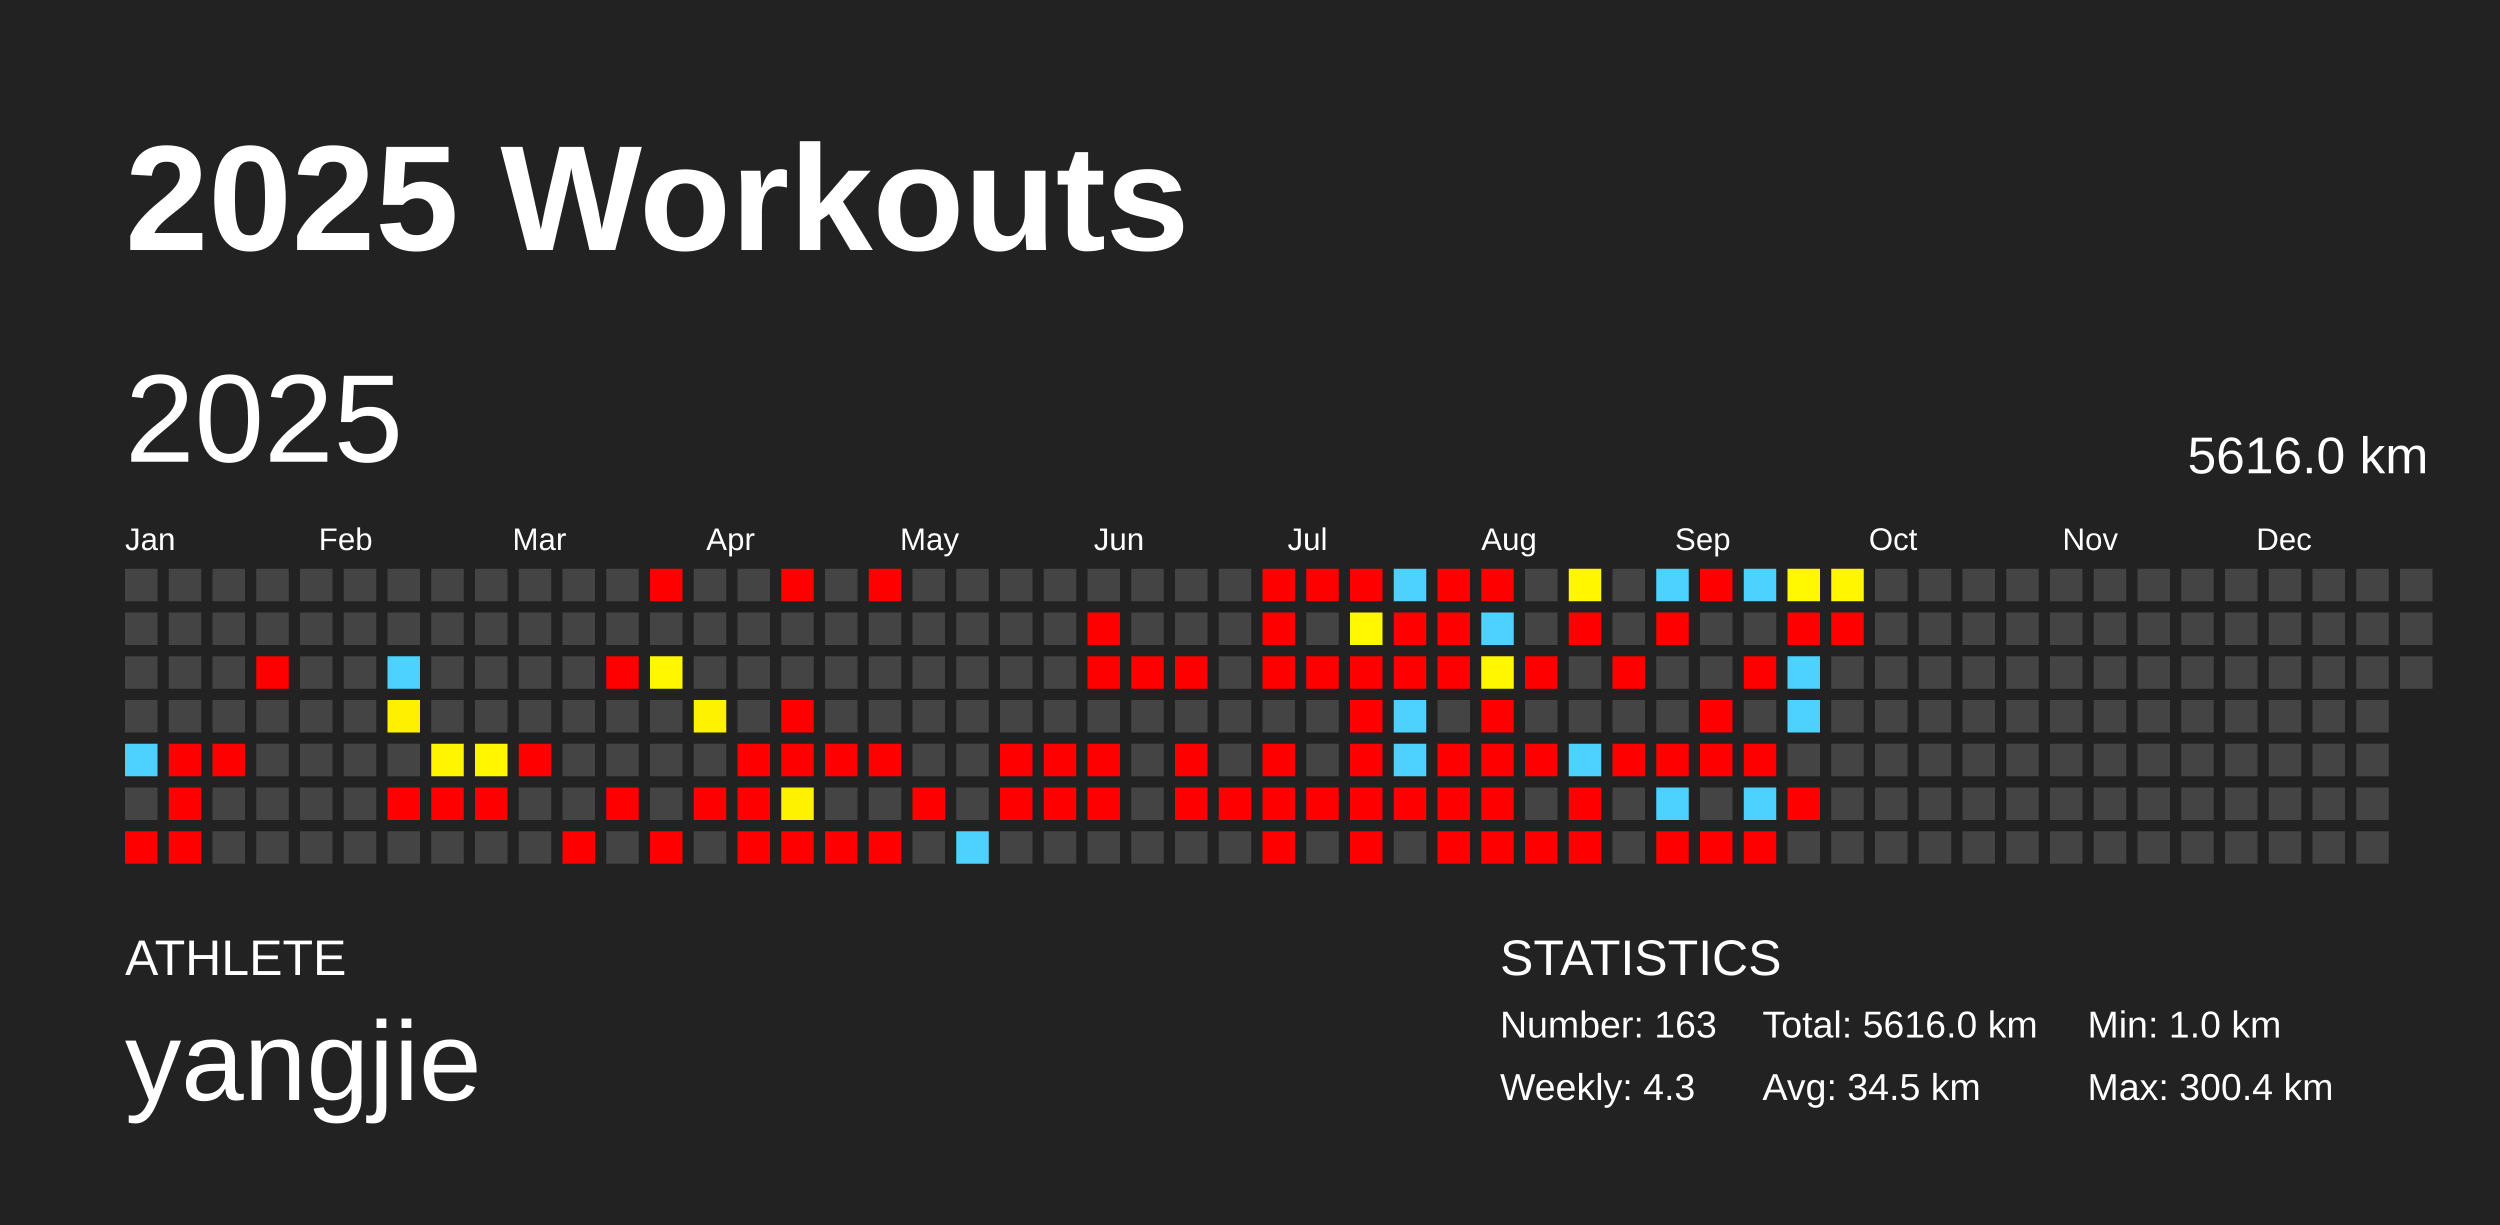
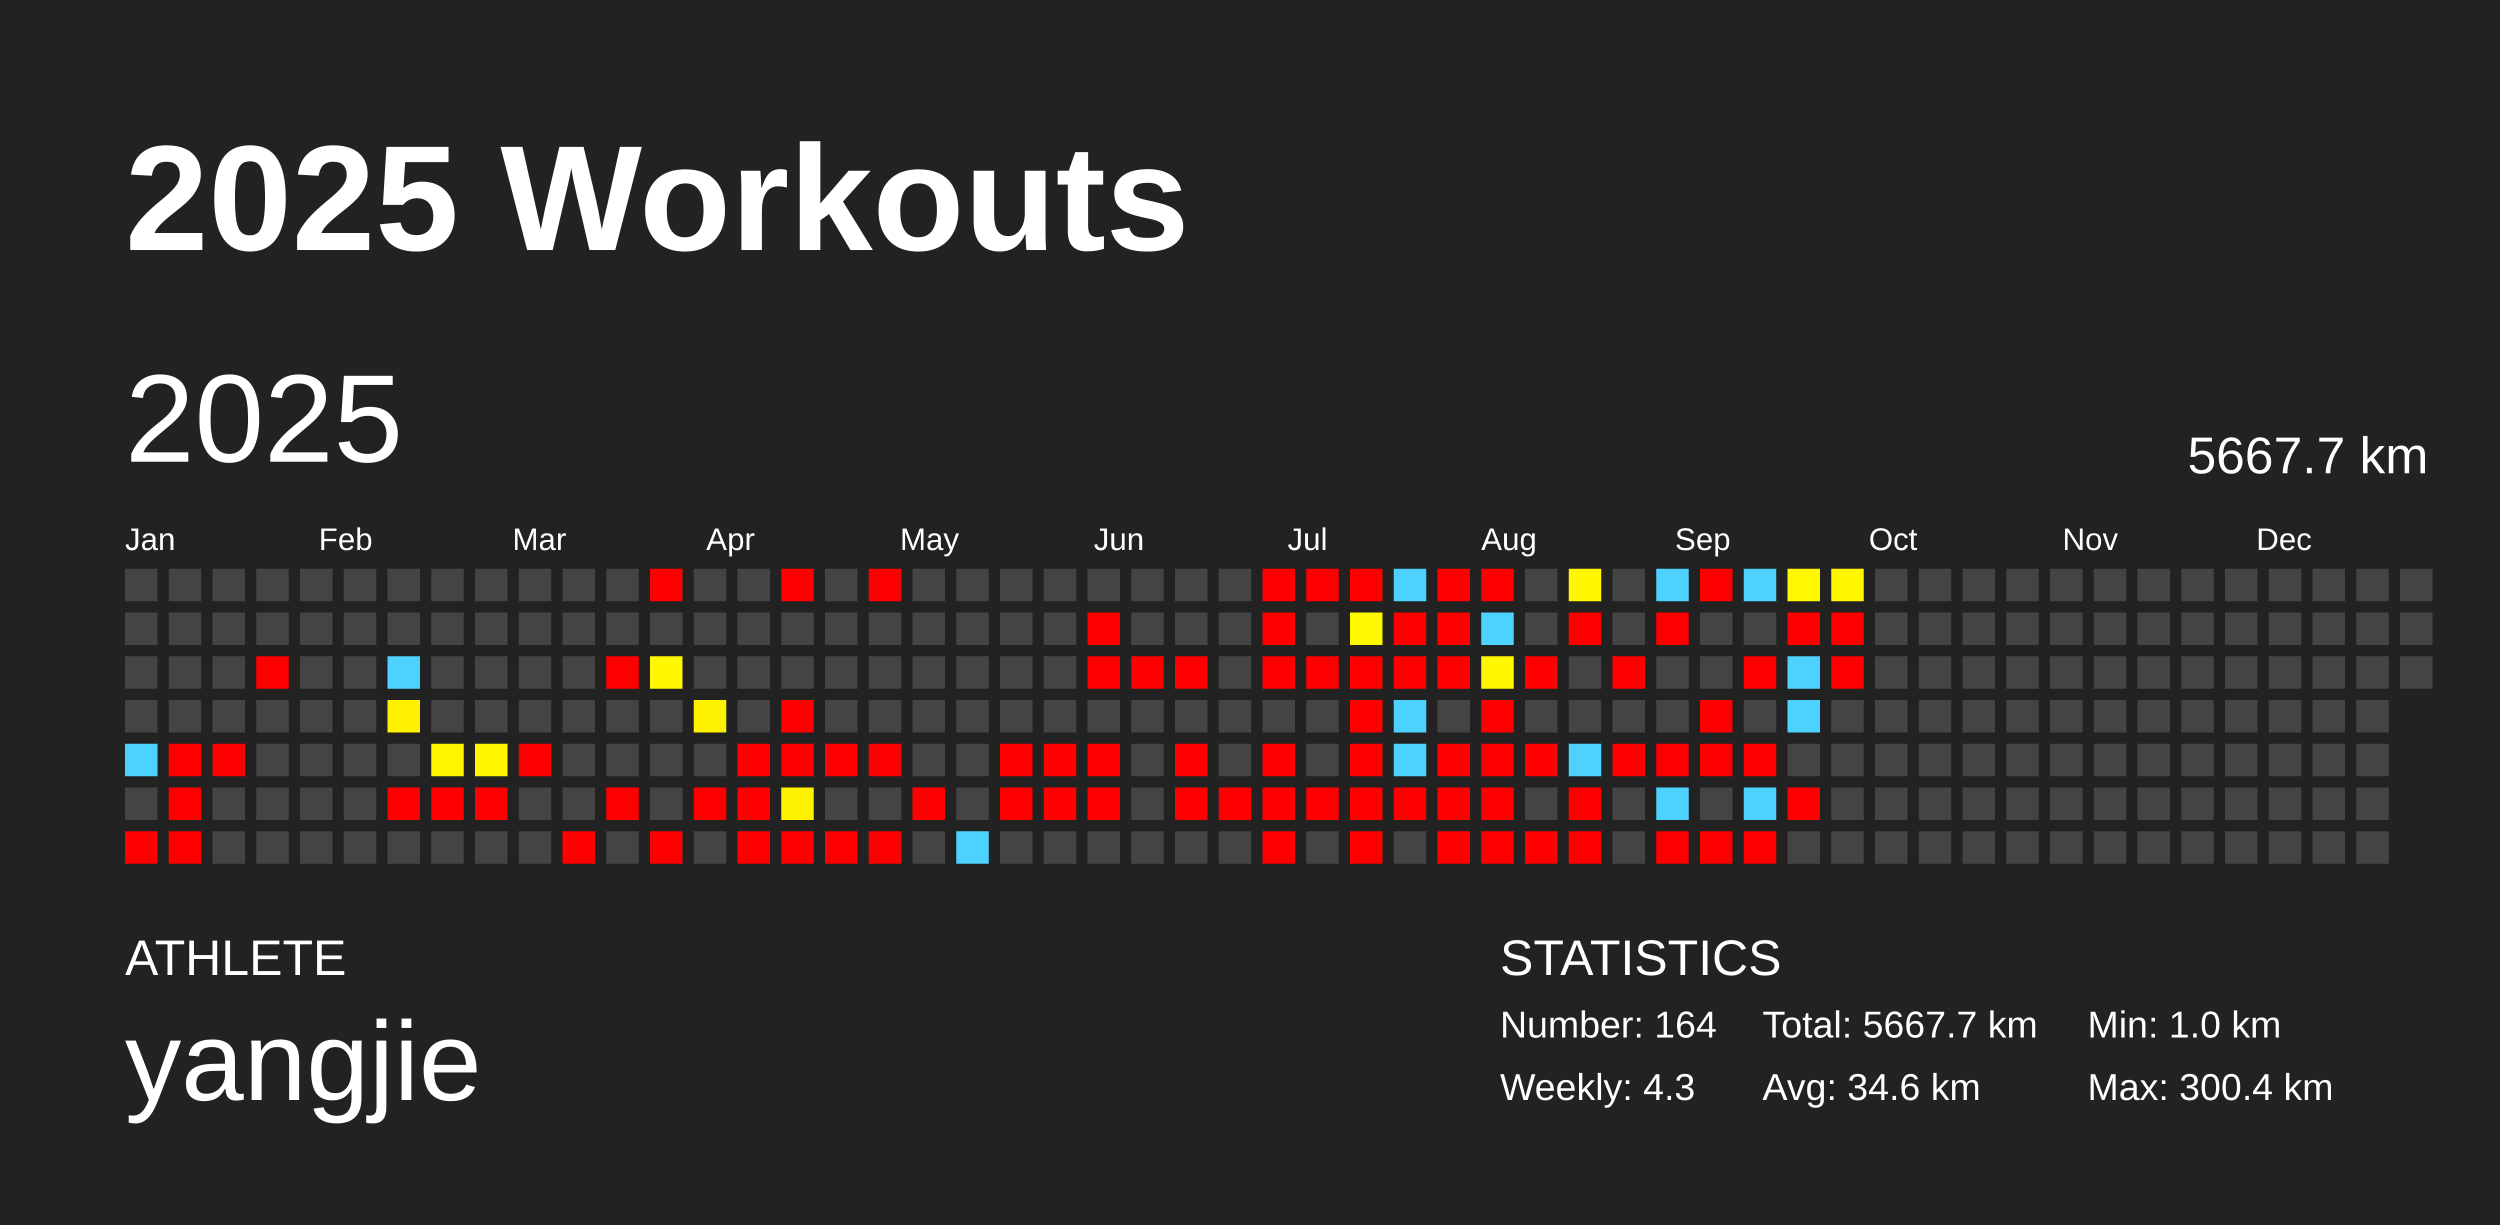
<svg xmlns="http://www.w3.org/2000/svg" baseProfile="full" height="98mm" version="1.1" viewBox="0,0,200,98" width="200mm">
  <defs />
  <rect fill="#222222" height="98" width="200" x="0" y="0" />
  <text fill="#FFFFFF" style="font-size:12px; font-family:Arial; font-weight:bold;" x="10" y="20">2025 Workouts</text>
  <text fill="#FFFFFF" style="font-size:4px; font-family:Arial" x="10" y="78">ATHLETE</text>
  <text fill="#FFFFFF" style="font-size:9px; font-family:Arial" x="10" y="88">yangjie</text>
  <text fill="#FFFFFF" style="font-size:4px; font-family:Arial" x="120" y="78">STATISTICS</text>
-   <text fill="#FFFFFF" style="font-size:3px; font-family:Arial" x="120" y="83">Number: 163</text>
+   <text fill="#FFFFFF" style="font-size:3px; font-family:Arial" x="120" y="83">Number: 164</text>
  <text fill="#FFFFFF" style="font-size:3px; font-family:Arial" x="120" y="88">Weekly: 4.3</text>
-   <text fill="#FFFFFF" style="font-size:3px; font-family:Arial" x="141" y="83">Total: 5616.0 km</text>
-   <text fill="#FFFFFF" style="font-size:3px; font-family:Arial" x="141" y="88">Avg: 34.5 km</text>
+   <text fill="#FFFFFF" style="font-size:3px; font-family:Arial" x="141" y="83">Total: 5667.7 km</text>
+   <text fill="#FFFFFF" style="font-size:3px; font-family:Arial" x="141" y="88">Avg: 34.6 km</text>
  <text fill="#FFFFFF" style="font-size:3px; font-family:Arial" x="167" y="83">Min: 1.0 km</text>
  <text fill="#FFFFFF" style="font-size:3px; font-family:Arial" x="167" y="88">Max: 300.4 km</text>
  <text dominant-baseline="hanging" fill="#FFFFFF" style="font-size:10.0px; font-family:Arial;" x="10" y="30">2025</text>
-   <text dominant-baseline="hanging" fill="#FFFFFF" style="font-size:4.125px; font-family:Arial;" x="175" y="35">5616.0 km</text>
+   <text dominant-baseline="hanging" fill="#FFFFFF" style="font-size:4.125px; font-family:Arial;" x="175" y="35">5667.7 km</text>
  <text fill="#FFFFFF" style="font-size:2.5px; font-family:Arial" x="10.0" y="44">Jan</text>
  <text fill="#FFFFFF" style="font-size:2.5px; font-family:Arial" x="25.5" y="44">Feb</text>
  <text fill="#FFFFFF" style="font-size:2.5px; font-family:Arial" x="41.0" y="44">Mar</text>
  <text fill="#FFFFFF" style="font-size:2.5px; font-family:Arial" x="56.5" y="44">Apr</text>
  <text fill="#FFFFFF" style="font-size:2.5px; font-family:Arial" x="72.0" y="44">May</text>
  <text fill="#FFFFFF" style="font-size:2.5px; font-family:Arial" x="87.5" y="44">Jun</text>
  <text fill="#FFFFFF" style="font-size:2.5px; font-family:Arial" x="103.0" y="44">Jul</text>
  <text fill="#FFFFFF" style="font-size:2.5px; font-family:Arial" x="118.5" y="44">Aug</text>
  <text fill="#FFFFFF" style="font-size:2.5px; font-family:Arial" x="134.0" y="44">Sep</text>
  <text fill="#FFFFFF" style="font-size:2.5px; font-family:Arial" x="149.5" y="44">Oct</text>
  <text fill="#FFFFFF" style="font-size:2.5px; font-family:Arial" x="165.0" y="44">Nov</text>
  <text fill="#FFFFFF" style="font-size:2.5px; font-family:Arial" x="180.5" y="44">Dec</text>
  <rect fill="#444444" height="2.6" width="2.6" x="10.0" y="45.5" />
  <rect fill="#444444" height="2.6" width="2.6" x="10.0" y="49.0" />
  <rect fill="#444444" height="2.6" width="2.6" x="10.0" y="52.5" />
  <rect fill="#444444" height="2.6" width="2.6" x="10.0" y="56.0" />
  <rect fill="#4dd2ff" height="2.6" width="2.6" x="10.0" y="59.5" />
  <rect fill="#444444" height="2.6" width="2.6" x="10.0" y="63.0" />
  <rect fill="red" height="2.6" width="2.6" x="10.0" y="66.5" />
  <rect fill="#444444" height="2.6" width="2.6" x="13.5" y="45.5" />
  <rect fill="#444444" height="2.6" width="2.6" x="13.5" y="49.0" />
  <rect fill="#444444" height="2.6" width="2.6" x="13.5" y="52.5" />
  <rect fill="#444444" height="2.6" width="2.6" x="13.5" y="56.0" />
  <rect fill="red" height="2.6" width="2.6" x="13.5" y="59.5" />
  <rect fill="red" height="2.6" width="2.6" x="13.5" y="63.0" />
  <rect fill="red" height="2.6" width="2.6" x="13.5" y="66.5" />
  <rect fill="#444444" height="2.6" width="2.6" x="17.0" y="45.5" />
  <rect fill="#444444" height="2.6" width="2.6" x="17.0" y="49.0" />
  <rect fill="#444444" height="2.6" width="2.6" x="17.0" y="52.5" />
  <rect fill="#444444" height="2.6" width="2.6" x="17.0" y="56.0" />
  <rect fill="red" height="2.6" width="2.6" x="17.0" y="59.5" />
  <rect fill="#444444" height="2.6" width="2.6" x="17.0" y="63.0" />
  <rect fill="#444444" height="2.6" width="2.6" x="17.0" y="66.5" />
  <rect fill="#444444" height="2.6" width="2.6" x="20.5" y="45.5" />
  <rect fill="#444444" height="2.6" width="2.6" x="20.5" y="49.0" />
  <rect fill="red" height="2.6" width="2.6" x="20.5" y="52.5" />
  <rect fill="#444444" height="2.6" width="2.6" x="20.5" y="56.0" />
  <rect fill="#444444" height="2.6" width="2.6" x="20.5" y="59.5" />
  <rect fill="#444444" height="2.6" width="2.6" x="20.5" y="63.0" />
  <rect fill="#444444" height="2.6" width="2.6" x="20.5" y="66.5" />
  <rect fill="#444444" height="2.6" width="2.6" x="24.0" y="45.5" />
  <rect fill="#444444" height="2.6" width="2.6" x="24.0" y="49.0" />
  <rect fill="#444444" height="2.6" width="2.6" x="24.0" y="52.5" />
  <rect fill="#444444" height="2.6" width="2.6" x="24.0" y="56.0" />
  <rect fill="#444444" height="2.6" width="2.6" x="24.0" y="59.5" />
  <rect fill="#444444" height="2.6" width="2.6" x="24.0" y="63.0" />
  <rect fill="#444444" height="2.6" width="2.6" x="24.0" y="66.5" />
  <rect fill="#444444" height="2.6" width="2.6" x="27.5" y="45.5" />
  <rect fill="#444444" height="2.6" width="2.6" x="27.5" y="49.0" />
  <rect fill="#444444" height="2.6" width="2.6" x="27.5" y="52.5" />
  <rect fill="#444444" height="2.6" width="2.6" x="27.5" y="56.0" />
  <rect fill="#444444" height="2.6" width="2.6" x="27.5" y="59.5" />
  <rect fill="#444444" height="2.6" width="2.6" x="27.5" y="63.0" />
  <rect fill="#444444" height="2.6" width="2.6" x="27.5" y="66.5" />
  <rect fill="#444444" height="2.6" width="2.6" x="31.0" y="45.5" />
  <rect fill="#444444" height="2.6" width="2.6" x="31.0" y="49.0" />
  <rect fill="#4dd2ff" height="2.6" width="2.6" x="31.0" y="52.5" />
  <rect fill="#fff000" height="2.6" width="2.6" x="31.0" y="56.0" />
  <rect fill="#444444" height="2.6" width="2.6" x="31.0" y="59.5" />
  <rect fill="red" height="2.6" width="2.6" x="31.0" y="63.0" />
  <rect fill="#444444" height="2.6" width="2.6" x="31.0" y="66.5" />
  <rect fill="#444444" height="2.6" width="2.6" x="34.5" y="45.5" />
  <rect fill="#444444" height="2.6" width="2.6" x="34.5" y="49.0" />
  <rect fill="#444444" height="2.6" width="2.6" x="34.5" y="52.5" />
  <rect fill="#444444" height="2.6" width="2.6" x="34.5" y="56.0" />
  <rect fill="#fff500" height="2.6" width="2.6" x="34.5" y="59.5" />
  <rect fill="red" height="2.6" width="2.6" x="34.5" y="63.0" />
  <rect fill="#444444" height="2.6" width="2.6" x="34.5" y="66.5" />
  <rect fill="#444444" height="2.6" width="2.6" x="38.0" y="45.5" />
  <rect fill="#444444" height="2.6" width="2.6" x="38.0" y="49.0" />
  <rect fill="#444444" height="2.6" width="2.6" x="38.0" y="52.5" />
  <rect fill="#444444" height="2.6" width="2.6" x="38.0" y="56.0" />
  <rect fill="#fff600" height="2.6" width="2.6" x="38.0" y="59.5" />
  <rect fill="red" height="2.6" width="2.6" x="38.0" y="63.0" />
  <rect fill="#444444" height="2.6" width="2.6" x="38.0" y="66.5" />
  <rect fill="#444444" height="2.6" width="2.6" x="41.5" y="45.5" />
  <rect fill="#444444" height="2.6" width="2.6" x="41.5" y="49.0" />
  <rect fill="#444444" height="2.6" width="2.6" x="41.5" y="52.5" />
  <rect fill="#444444" height="2.6" width="2.6" x="41.5" y="56.0" />
  <rect fill="red" height="2.6" width="2.6" x="41.5" y="59.5" />
  <rect fill="#444444" height="2.6" width="2.6" x="41.5" y="63.0" />
  <rect fill="#444444" height="2.6" width="2.6" x="41.5" y="66.5" />
  <rect fill="#444444" height="2.6" width="2.6" x="45.0" y="45.5" />
  <rect fill="#444444" height="2.6" width="2.6" x="45.0" y="49.0" />
  <rect fill="#444444" height="2.6" width="2.6" x="45.0" y="52.5" />
  <rect fill="#444444" height="2.6" width="2.6" x="45.0" y="56.0" />
  <rect fill="#444444" height="2.6" width="2.6" x="45.0" y="59.5" />
  <rect fill="#444444" height="2.6" width="2.6" x="45.0" y="63.0" />
  <rect fill="red" height="2.6" width="2.6" x="45.0" y="66.5" />
  <rect fill="#444444" height="2.6" width="2.6" x="48.5" y="45.5" />
  <rect fill="#444444" height="2.6" width="2.6" x="48.5" y="49.0" />
  <rect fill="red" height="2.6" width="2.6" x="48.5" y="52.5" />
  <rect fill="#444444" height="2.6" width="2.6" x="48.5" y="56.0" />
  <rect fill="#444444" height="2.6" width="2.6" x="48.5" y="59.5" />
  <rect fill="red" height="2.6" width="2.6" x="48.5" y="63.0" />
  <rect fill="#444444" height="2.6" width="2.6" x="48.5" y="66.5" />
  <rect fill="red" height="2.6" width="2.6" x="52.0" y="45.5" />
  <rect fill="#444444" height="2.6" width="2.6" x="52.0" y="49.0" />
  <rect fill="#fff700" height="2.6" width="2.6" x="52.0" y="52.5" />
  <rect fill="#444444" height="2.6" width="2.6" x="52.0" y="56.0" />
  <rect fill="#444444" height="2.6" width="2.6" x="52.0" y="59.5" />
  <rect fill="#444444" height="2.6" width="2.6" x="52.0" y="63.0" />
  <rect fill="red" height="2.6" width="2.6" x="52.0" y="66.5" />
  <rect fill="#444444" height="2.6" width="2.6" x="55.5" y="45.5" />
  <rect fill="#444444" height="2.6" width="2.6" x="55.5" y="49.0" />
  <rect fill="#444444" height="2.6" width="2.6" x="55.5" y="52.5" />
  <rect fill="#fff200" height="2.6" width="2.6" x="55.5" y="56.0" />
  <rect fill="#444444" height="2.6" width="2.6" x="55.5" y="59.5" />
  <rect fill="red" height="2.6" width="2.6" x="55.5" y="63.0" />
  <rect fill="#444444" height="2.6" width="2.6" x="55.5" y="66.5" />
  <rect fill="#444444" height="2.6" width="2.6" x="59.0" y="45.5" />
  <rect fill="#444444" height="2.6" width="2.6" x="59.0" y="49.0" />
  <rect fill="#444444" height="2.6" width="2.6" x="59.0" y="52.5" />
  <rect fill="#444444" height="2.6" width="2.6" x="59.0" y="56.0" />
  <rect fill="red" height="2.6" width="2.6" x="59.0" y="59.5" />
  <rect fill="red" height="2.6" width="2.6" x="59.0" y="63.0" />
  <rect fill="red" height="2.6" width="2.6" x="59.0" y="66.5" />
  <rect fill="red" height="2.6" width="2.6" x="62.5" y="45.5" />
  <rect fill="#444444" height="2.6" width="2.6" x="62.5" y="49.0" />
  <rect fill="#444444" height="2.6" width="2.6" x="62.5" y="52.5" />
  <rect fill="red" height="2.6" width="2.6" x="62.5" y="56.0" />
  <rect fill="red" height="2.6" width="2.6" x="62.5" y="59.5" />
  <rect fill="#fff200" height="2.6" width="2.6" x="62.5" y="63.0" />
  <rect fill="red" height="2.6" width="2.6" x="62.5" y="66.5" />
  <rect fill="#444444" height="2.6" width="2.6" x="66.0" y="45.5" />
  <rect fill="#444444" height="2.6" width="2.6" x="66.0" y="49.0" />
  <rect fill="#444444" height="2.6" width="2.6" x="66.0" y="52.5" />
  <rect fill="#444444" height="2.6" width="2.6" x="66.0" y="56.0" />
  <rect fill="red" height="2.6" width="2.6" x="66.0" y="59.5" />
  <rect fill="#444444" height="2.6" width="2.6" x="66.0" y="63.0" />
  <rect fill="red" height="2.6" width="2.6" x="66.0" y="66.5" />
  <rect fill="red" height="2.6" width="2.6" x="69.5" y="45.5" />
  <rect fill="#444444" height="2.6" width="2.6" x="69.5" y="49.0" />
  <rect fill="#444444" height="2.6" width="2.6" x="69.5" y="52.5" />
  <rect fill="#444444" height="2.6" width="2.6" x="69.5" y="56.0" />
  <rect fill="red" height="2.6" width="2.6" x="69.5" y="59.5" />
  <rect fill="#444444" height="2.6" width="2.6" x="69.5" y="63.0" />
  <rect fill="red" height="2.6" width="2.6" x="69.5" y="66.5" />
  <rect fill="#444444" height="2.6" width="2.6" x="73.0" y="45.5" />
  <rect fill="#444444" height="2.6" width="2.6" x="73.0" y="49.0" />
  <rect fill="#444444" height="2.6" width="2.6" x="73.0" y="52.5" />
  <rect fill="#444444" height="2.6" width="2.6" x="73.0" y="56.0" />
  <rect fill="#444444" height="2.6" width="2.6" x="73.0" y="59.5" />
  <rect fill="red" height="2.6" width="2.6" x="73.0" y="63.0" />
  <rect fill="#444444" height="2.6" width="2.6" x="73.0" y="66.5" />
  <rect fill="#444444" height="2.6" width="2.6" x="76.5" y="45.5" />
  <rect fill="#444444" height="2.6" width="2.6" x="76.5" y="49.0" />
  <rect fill="#444444" height="2.6" width="2.6" x="76.5" y="52.5" />
  <rect fill="#444444" height="2.6" width="2.6" x="76.5" y="56.0" />
  <rect fill="#444444" height="2.6" width="2.6" x="76.5" y="59.5" />
  <rect fill="#444444" height="2.6" width="2.6" x="76.5" y="63.0" />
  <rect fill="#4dd2ff" height="2.6" width="2.6" x="76.5" y="66.5" />
  <rect fill="#444444" height="2.6" width="2.6" x="80.0" y="45.5" />
  <rect fill="#444444" height="2.6" width="2.6" x="80.0" y="49.0" />
  <rect fill="#444444" height="2.6" width="2.6" x="80.0" y="52.5" />
  <rect fill="#444444" height="2.6" width="2.6" x="80.0" y="56.0" />
  <rect fill="red" height="2.6" width="2.6" x="80.0" y="59.5" />
  <rect fill="red" height="2.6" width="2.6" x="80.0" y="63.0" />
  <rect fill="#444444" height="2.6" width="2.6" x="80.0" y="66.5" />
  <rect fill="#444444" height="2.6" width="2.6" x="83.5" y="45.5" />
  <rect fill="#444444" height="2.6" width="2.6" x="83.5" y="49.0" />
  <rect fill="#444444" height="2.6" width="2.6" x="83.5" y="52.5" />
  <rect fill="#444444" height="2.6" width="2.6" x="83.5" y="56.0" />
  <rect fill="red" height="2.6" width="2.6" x="83.5" y="59.5" />
  <rect fill="red" height="2.6" width="2.6" x="83.5" y="63.0" />
  <rect fill="#444444" height="2.6" width="2.6" x="83.5" y="66.5" />
  <rect fill="#444444" height="2.6" width="2.6" x="87.0" y="45.5" />
  <rect fill="red" height="2.6" width="2.6" x="87.0" y="49.0" />
  <rect fill="red" height="2.6" width="2.6" x="87.0" y="52.5" />
  <rect fill="#444444" height="2.6" width="2.6" x="87.0" y="56.0" />
  <rect fill="red" height="2.6" width="2.6" x="87.0" y="59.5" />
  <rect fill="red" height="2.6" width="2.6" x="87.0" y="63.0" />
  <rect fill="#444444" height="2.6" width="2.6" x="87.0" y="66.5" />
  <rect fill="#444444" height="2.6" width="2.6" x="90.5" y="45.5" />
  <rect fill="#444444" height="2.6" width="2.6" x="90.5" y="49.0" />
  <rect fill="red" height="2.6" width="2.6" x="90.5" y="52.5" />
  <rect fill="#444444" height="2.6" width="2.6" x="90.5" y="56.0" />
  <rect fill="#444444" height="2.6" width="2.6" x="90.5" y="59.5" />
  <rect fill="#444444" height="2.6" width="2.6" x="90.5" y="63.0" />
  <rect fill="#444444" height="2.6" width="2.6" x="90.5" y="66.5" />
  <rect fill="#444444" height="2.6" width="2.6" x="94.0" y="45.5" />
  <rect fill="#444444" height="2.6" width="2.6" x="94.0" y="49.0" />
  <rect fill="red" height="2.6" width="2.6" x="94.0" y="52.5" />
  <rect fill="#444444" height="2.6" width="2.6" x="94.0" y="56.0" />
  <rect fill="red" height="2.6" width="2.6" x="94.0" y="59.5" />
  <rect fill="red" height="2.6" width="2.6" x="94.0" y="63.0" />
  <rect fill="#444444" height="2.6" width="2.6" x="94.0" y="66.5" />
  <rect fill="#444444" height="2.6" width="2.6" x="97.5" y="45.5" />
  <rect fill="#444444" height="2.6" width="2.6" x="97.5" y="49.0" />
  <rect fill="#444444" height="2.6" width="2.6" x="97.5" y="52.5" />
  <rect fill="#444444" height="2.6" width="2.6" x="97.5" y="56.0" />
  <rect fill="#444444" height="2.6" width="2.6" x="97.5" y="59.5" />
  <rect fill="red" height="2.6" width="2.6" x="97.5" y="63.0" />
  <rect fill="#444444" height="2.6" width="2.6" x="97.5" y="66.5" />
  <rect fill="red" height="2.6" width="2.6" x="101.0" y="45.5" />
  <rect fill="red" height="2.6" width="2.6" x="101.0" y="49.0" />
  <rect fill="red" height="2.6" width="2.6" x="101.0" y="52.5" />
  <rect fill="#444444" height="2.6" width="2.6" x="101.0" y="56.0" />
  <rect fill="red" height="2.6" width="2.6" x="101.0" y="59.5" />
  <rect fill="red" height="2.6" width="2.6" x="101.0" y="63.0" />
  <rect fill="red" height="2.6" width="2.6" x="101.0" y="66.5" />
  <rect fill="red" height="2.6" width="2.6" x="104.5" y="45.5" />
  <rect fill="#444444" height="2.6" width="2.6" x="104.5" y="49.0" />
  <rect fill="red" height="2.6" width="2.6" x="104.5" y="52.5" />
  <rect fill="#444444" height="2.6" width="2.6" x="104.5" y="56.0" />
  <rect fill="#444444" height="2.6" width="2.6" x="104.5" y="59.5" />
  <rect fill="red" height="2.6" width="2.6" x="104.5" y="63.0" />
  <rect fill="#444444" height="2.6" width="2.6" x="104.5" y="66.5" />
  <rect fill="red" height="2.6" width="2.6" x="108.0" y="45.5" />
  <rect fill="#fff800" height="2.6" width="2.6" x="108.0" y="49.0" />
  <rect fill="red" height="2.6" width="2.6" x="108.0" y="52.5" />
  <rect fill="red" height="2.6" width="2.6" x="108.0" y="56.0" />
  <rect fill="red" height="2.6" width="2.6" x="108.0" y="59.5" />
  <rect fill="red" height="2.6" width="2.6" x="108.0" y="63.0" />
  <rect fill="red" height="2.6" width="2.6" x="108.0" y="66.5" />
  <rect fill="#4dd2ff" height="2.6" width="2.6" x="111.5" y="45.5" />
  <rect fill="red" height="2.6" width="2.6" x="111.5" y="49.0" />
  <rect fill="red" height="2.6" width="2.6" x="111.5" y="52.5" />
  <rect fill="#4dd2ff" height="2.6" width="2.6" x="111.5" y="56.0" />
  <rect fill="#4dd2ff" height="2.6" width="2.6" x="111.5" y="59.5" />
  <rect fill="red" height="2.6" width="2.6" x="111.5" y="63.0" />
  <rect fill="#444444" height="2.6" width="2.6" x="111.5" y="66.5" />
  <rect fill="red" height="2.6" width="2.6" x="115.0" y="45.5" />
  <rect fill="red" height="2.6" width="2.6" x="115.0" y="49.0" />
  <rect fill="red" height="2.6" width="2.6" x="115.0" y="52.5" />
  <rect fill="#444444" height="2.6" width="2.6" x="115.0" y="56.0" />
  <rect fill="red" height="2.6" width="2.6" x="115.0" y="59.5" />
  <rect fill="red" height="2.6" width="2.6" x="115.0" y="63.0" />
  <rect fill="red" height="2.6" width="2.6" x="115.0" y="66.5" />
  <rect fill="red" height="2.6" width="2.6" x="118.5" y="45.5" />
  <rect fill="#4dd2ff" height="2.6" width="2.6" x="118.5" y="49.0" />
  <rect fill="#fff700" height="2.6" width="2.6" x="118.5" y="52.5" />
  <rect fill="red" height="2.6" width="2.6" x="118.5" y="56.0" />
  <rect fill="red" height="2.6" width="2.6" x="118.5" y="59.5" />
  <rect fill="red" height="2.6" width="2.6" x="118.5" y="63.0" />
  <rect fill="red" height="2.6" width="2.6" x="118.5" y="66.5" />
  <rect fill="#444444" height="2.6" width="2.6" x="122.0" y="45.5" />
  <rect fill="#444444" height="2.6" width="2.6" x="122.0" y="49.0" />
  <rect fill="red" height="2.6" width="2.6" x="122.0" y="52.5" />
  <rect fill="#444444" height="2.6" width="2.6" x="122.0" y="56.0" />
  <rect fill="red" height="2.6" width="2.6" x="122.0" y="59.5" />
  <rect fill="#444444" height="2.6" width="2.6" x="122.0" y="63.0" />
  <rect fill="red" height="2.6" width="2.6" x="122.0" y="66.5" />
  <rect fill="#fff600" height="2.6" width="2.6" x="125.5" y="45.5" />
  <rect fill="red" height="2.6" width="2.6" x="125.5" y="49.0" />
  <rect fill="#444444" height="2.6" width="2.6" x="125.5" y="52.5" />
  <rect fill="#444444" height="2.6" width="2.6" x="125.5" y="56.0" />
  <rect fill="#4dd2ff" height="2.6" width="2.6" x="125.5" y="59.5" />
  <rect fill="red" height="2.6" width="2.6" x="125.5" y="63.0" />
  <rect fill="red" height="2.6" width="2.6" x="125.5" y="66.5" />
  <rect fill="#444444" height="2.6" width="2.6" x="129.0" y="45.5" />
  <rect fill="#444444" height="2.6" width="2.6" x="129.0" y="49.0" />
  <rect fill="red" height="2.6" width="2.6" x="129.0" y="52.5" />
  <rect fill="#444444" height="2.6" width="2.6" x="129.0" y="56.0" />
  <rect fill="red" height="2.6" width="2.6" x="129.0" y="59.5" />
  <rect fill="#444444" height="2.6" width="2.6" x="129.0" y="63.0" />
  <rect fill="#444444" height="2.6" width="2.6" x="129.0" y="66.5" />
  <rect fill="#4dd2ff" height="2.6" width="2.6" x="132.5" y="45.5" />
  <rect fill="red" height="2.6" width="2.6" x="132.5" y="49.0" />
  <rect fill="#444444" height="2.6" width="2.6" x="132.5" y="52.5" />
  <rect fill="#444444" height="2.6" width="2.6" x="132.5" y="56.0" />
  <rect fill="red" height="2.6" width="2.6" x="132.5" y="59.5" />
  <rect fill="#4dd2ff" height="2.6" width="2.6" x="132.5" y="63.0" />
  <rect fill="red" height="2.6" width="2.6" x="132.5" y="66.5" />
  <rect fill="red" height="2.6" width="2.6" x="136.0" y="45.5" />
  <rect fill="#444444" height="2.6" width="2.6" x="136.0" y="49.0" />
  <rect fill="#444444" height="2.6" width="2.6" x="136.0" y="52.5" />
  <rect fill="red" height="2.6" width="2.6" x="136.0" y="56.0" />
  <rect fill="red" height="2.6" width="2.6" x="136.0" y="59.5" />
  <rect fill="#444444" height="2.6" width="2.6" x="136.0" y="63.0" />
  <rect fill="red" height="2.6" width="2.6" x="136.0" y="66.5" />
  <rect fill="#4dd2ff" height="2.6" width="2.6" x="139.5" y="45.5" />
  <rect fill="#444444" height="2.6" width="2.6" x="139.5" y="49.0" />
  <rect fill="red" height="2.6" width="2.6" x="139.5" y="52.5" />
  <rect fill="#444444" height="2.6" width="2.6" x="139.5" y="56.0" />
  <rect fill="red" height="2.6" width="2.6" x="139.5" y="59.5" />
  <rect fill="#4dd2ff" height="2.6" width="2.6" x="139.5" y="63.0" />
  <rect fill="red" height="2.6" width="2.6" x="139.5" y="66.5" />
  <rect fill="#fff800" height="2.6" width="2.6" x="143.0" y="45.5" />
  <rect fill="red" height="2.6" width="2.6" x="143.0" y="49.0" />
  <rect fill="#4dd2ff" height="2.6" width="2.6" x="143.0" y="52.5" />
  <rect fill="#4dd2ff" height="2.6" width="2.6" x="143.0" y="56.0" />
  <rect fill="#444444" height="2.6" width="2.6" x="143.0" y="59.5" />
  <rect fill="red" height="2.6" width="2.6" x="143.0" y="63.0" />
  <rect fill="#444444" height="2.6" width="2.6" x="143.0" y="66.5" />
  <rect fill="#fff600" height="2.6" width="2.6" x="146.5" y="45.5" />
  <rect fill="red" height="2.6" width="2.6" x="146.5" y="49.0" />
-   <rect fill="#444444" height="2.6" width="2.6" x="146.5" y="52.5" />
+   <rect fill="red" height="2.6" width="2.6" x="146.5" y="52.5" />
  <rect fill="#444444" height="2.6" width="2.6" x="146.5" y="56.0" />
  <rect fill="#444444" height="2.6" width="2.6" x="146.5" y="59.5" />
  <rect fill="#444444" height="2.6" width="2.6" x="146.5" y="63.0" />
  <rect fill="#444444" height="2.6" width="2.6" x="146.5" y="66.5" />
  <rect fill="#444444" height="2.6" width="2.6" x="150.0" y="45.5" />
  <rect fill="#444444" height="2.6" width="2.6" x="150.0" y="49.0" />
  <rect fill="#444444" height="2.6" width="2.6" x="150.0" y="52.5" />
  <rect fill="#444444" height="2.6" width="2.6" x="150.0" y="56.0" />
  <rect fill="#444444" height="2.6" width="2.6" x="150.0" y="59.5" />
  <rect fill="#444444" height="2.6" width="2.6" x="150.0" y="63.0" />
  <rect fill="#444444" height="2.6" width="2.6" x="150.0" y="66.5" />
  <rect fill="#444444" height="2.6" width="2.6" x="153.5" y="45.5" />
  <rect fill="#444444" height="2.6" width="2.6" x="153.5" y="49.0" />
  <rect fill="#444444" height="2.6" width="2.6" x="153.5" y="52.5" />
  <rect fill="#444444" height="2.6" width="2.6" x="153.5" y="56.0" />
  <rect fill="#444444" height="2.6" width="2.6" x="153.5" y="59.5" />
  <rect fill="#444444" height="2.6" width="2.6" x="153.5" y="63.0" />
  <rect fill="#444444" height="2.6" width="2.6" x="153.5" y="66.5" />
  <rect fill="#444444" height="2.6" width="2.6" x="157.0" y="45.5" />
  <rect fill="#444444" height="2.6" width="2.6" x="157.0" y="49.0" />
  <rect fill="#444444" height="2.6" width="2.6" x="157.0" y="52.5" />
  <rect fill="#444444" height="2.6" width="2.6" x="157.0" y="56.0" />
  <rect fill="#444444" height="2.6" width="2.6" x="157.0" y="59.5" />
  <rect fill="#444444" height="2.6" width="2.6" x="157.0" y="63.0" />
  <rect fill="#444444" height="2.6" width="2.6" x="157.0" y="66.5" />
  <rect fill="#444444" height="2.6" width="2.6" x="160.5" y="45.5" />
  <rect fill="#444444" height="2.6" width="2.6" x="160.5" y="49.0" />
  <rect fill="#444444" height="2.6" width="2.6" x="160.5" y="52.5" />
  <rect fill="#444444" height="2.6" width="2.6" x="160.5" y="56.0" />
  <rect fill="#444444" height="2.6" width="2.6" x="160.5" y="59.5" />
  <rect fill="#444444" height="2.6" width="2.6" x="160.5" y="63.0" />
  <rect fill="#444444" height="2.6" width="2.6" x="160.5" y="66.5" />
  <rect fill="#444444" height="2.6" width="2.6" x="164.0" y="45.5" />
  <rect fill="#444444" height="2.6" width="2.6" x="164.0" y="49.0" />
  <rect fill="#444444" height="2.6" width="2.6" x="164.0" y="52.5" />
  <rect fill="#444444" height="2.6" width="2.6" x="164.0" y="56.0" />
  <rect fill="#444444" height="2.6" width="2.6" x="164.0" y="59.5" />
  <rect fill="#444444" height="2.6" width="2.6" x="164.0" y="63.0" />
  <rect fill="#444444" height="2.6" width="2.6" x="164.0" y="66.5" />
  <rect fill="#444444" height="2.6" width="2.6" x="167.5" y="45.5" />
  <rect fill="#444444" height="2.6" width="2.6" x="167.5" y="49.0" />
  <rect fill="#444444" height="2.6" width="2.6" x="167.5" y="52.5" />
  <rect fill="#444444" height="2.6" width="2.6" x="167.5" y="56.0" />
  <rect fill="#444444" height="2.6" width="2.6" x="167.5" y="59.5" />
  <rect fill="#444444" height="2.6" width="2.6" x="167.5" y="63.0" />
  <rect fill="#444444" height="2.6" width="2.6" x="167.5" y="66.5" />
  <rect fill="#444444" height="2.6" width="2.6" x="171.0" y="45.5" />
  <rect fill="#444444" height="2.6" width="2.6" x="171.0" y="49.0" />
  <rect fill="#444444" height="2.6" width="2.6" x="171.0" y="52.5" />
  <rect fill="#444444" height="2.6" width="2.6" x="171.0" y="56.0" />
  <rect fill="#444444" height="2.6" width="2.6" x="171.0" y="59.5" />
  <rect fill="#444444" height="2.6" width="2.6" x="171.0" y="63.0" />
  <rect fill="#444444" height="2.6" width="2.6" x="171.0" y="66.5" />
  <rect fill="#444444" height="2.6" width="2.6" x="174.5" y="45.5" />
  <rect fill="#444444" height="2.6" width="2.6" x="174.5" y="49.0" />
  <rect fill="#444444" height="2.6" width="2.6" x="174.5" y="52.5" />
  <rect fill="#444444" height="2.6" width="2.6" x="174.5" y="56.0" />
  <rect fill="#444444" height="2.6" width="2.6" x="174.5" y="59.5" />
  <rect fill="#444444" height="2.6" width="2.6" x="174.5" y="63.0" />
  <rect fill="#444444" height="2.6" width="2.6" x="174.5" y="66.5" />
  <rect fill="#444444" height="2.6" width="2.6" x="178.0" y="45.5" />
  <rect fill="#444444" height="2.6" width="2.6" x="178.0" y="49.0" />
  <rect fill="#444444" height="2.6" width="2.6" x="178.0" y="52.5" />
  <rect fill="#444444" height="2.6" width="2.6" x="178.0" y="56.0" />
  <rect fill="#444444" height="2.6" width="2.6" x="178.0" y="59.5" />
  <rect fill="#444444" height="2.6" width="2.6" x="178.0" y="63.0" />
  <rect fill="#444444" height="2.6" width="2.6" x="178.0" y="66.5" />
  <rect fill="#444444" height="2.6" width="2.6" x="181.5" y="45.5" />
  <rect fill="#444444" height="2.6" width="2.6" x="181.5" y="49.0" />
  <rect fill="#444444" height="2.6" width="2.6" x="181.5" y="52.5" />
  <rect fill="#444444" height="2.6" width="2.6" x="181.5" y="56.0" />
  <rect fill="#444444" height="2.6" width="2.6" x="181.5" y="59.5" />
  <rect fill="#444444" height="2.6" width="2.6" x="181.5" y="63.0" />
  <rect fill="#444444" height="2.6" width="2.6" x="181.5" y="66.5" />
  <rect fill="#444444" height="2.6" width="2.6" x="185.0" y="45.5" />
  <rect fill="#444444" height="2.6" width="2.6" x="185.0" y="49.0" />
  <rect fill="#444444" height="2.6" width="2.6" x="185.0" y="52.5" />
  <rect fill="#444444" height="2.6" width="2.6" x="185.0" y="56.0" />
  <rect fill="#444444" height="2.6" width="2.6" x="185.0" y="59.5" />
  <rect fill="#444444" height="2.6" width="2.6" x="185.0" y="63.0" />
  <rect fill="#444444" height="2.6" width="2.6" x="185.0" y="66.5" />
  <rect fill="#444444" height="2.6" width="2.6" x="188.5" y="45.5" />
  <rect fill="#444444" height="2.6" width="2.6" x="188.5" y="49.0" />
  <rect fill="#444444" height="2.6" width="2.6" x="188.5" y="52.5" />
  <rect fill="#444444" height="2.6" width="2.6" x="188.5" y="56.0" />
  <rect fill="#444444" height="2.6" width="2.6" x="188.5" y="59.5" />
  <rect fill="#444444" height="2.6" width="2.6" x="188.5" y="63.0" />
  <rect fill="#444444" height="2.6" width="2.6" x="188.5" y="66.5" />
  <rect fill="#444444" height="2.6" width="2.6" x="192.0" y="45.5" />
  <rect fill="#444444" height="2.6" width="2.6" x="192.0" y="49.0" />
  <rect fill="#444444" height="2.6" width="2.6" x="192.0" y="52.5" />
</svg>
